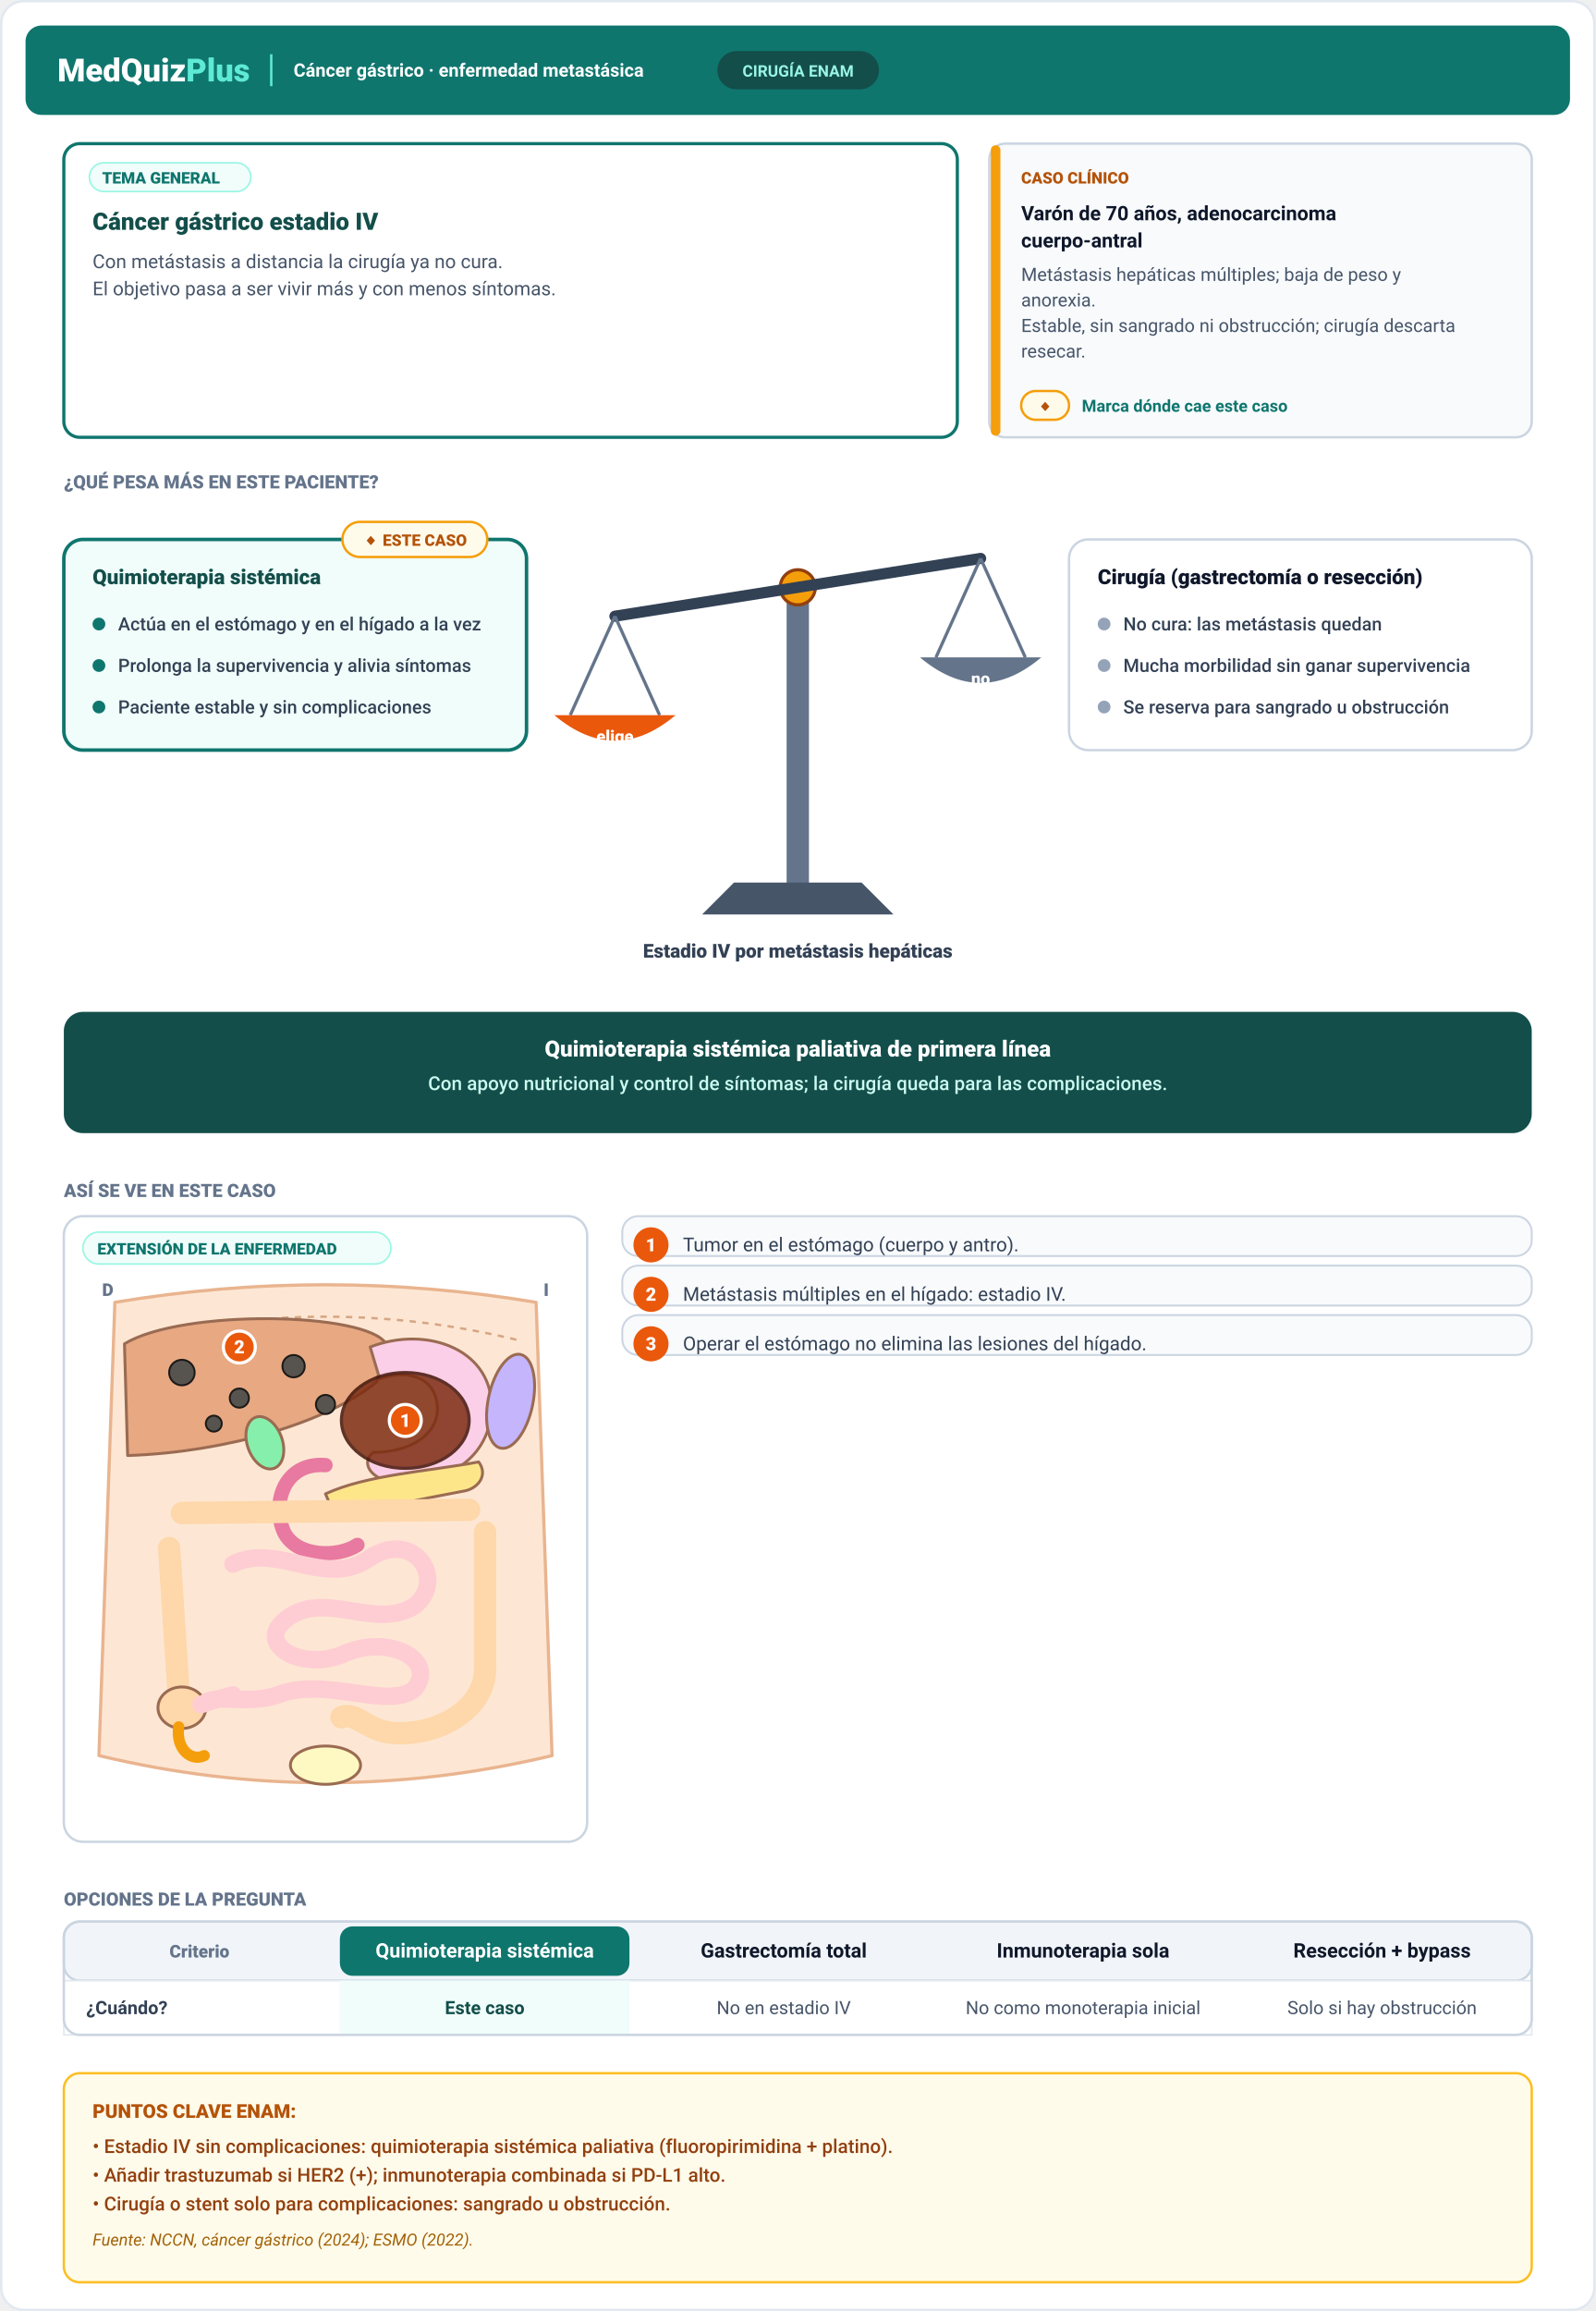
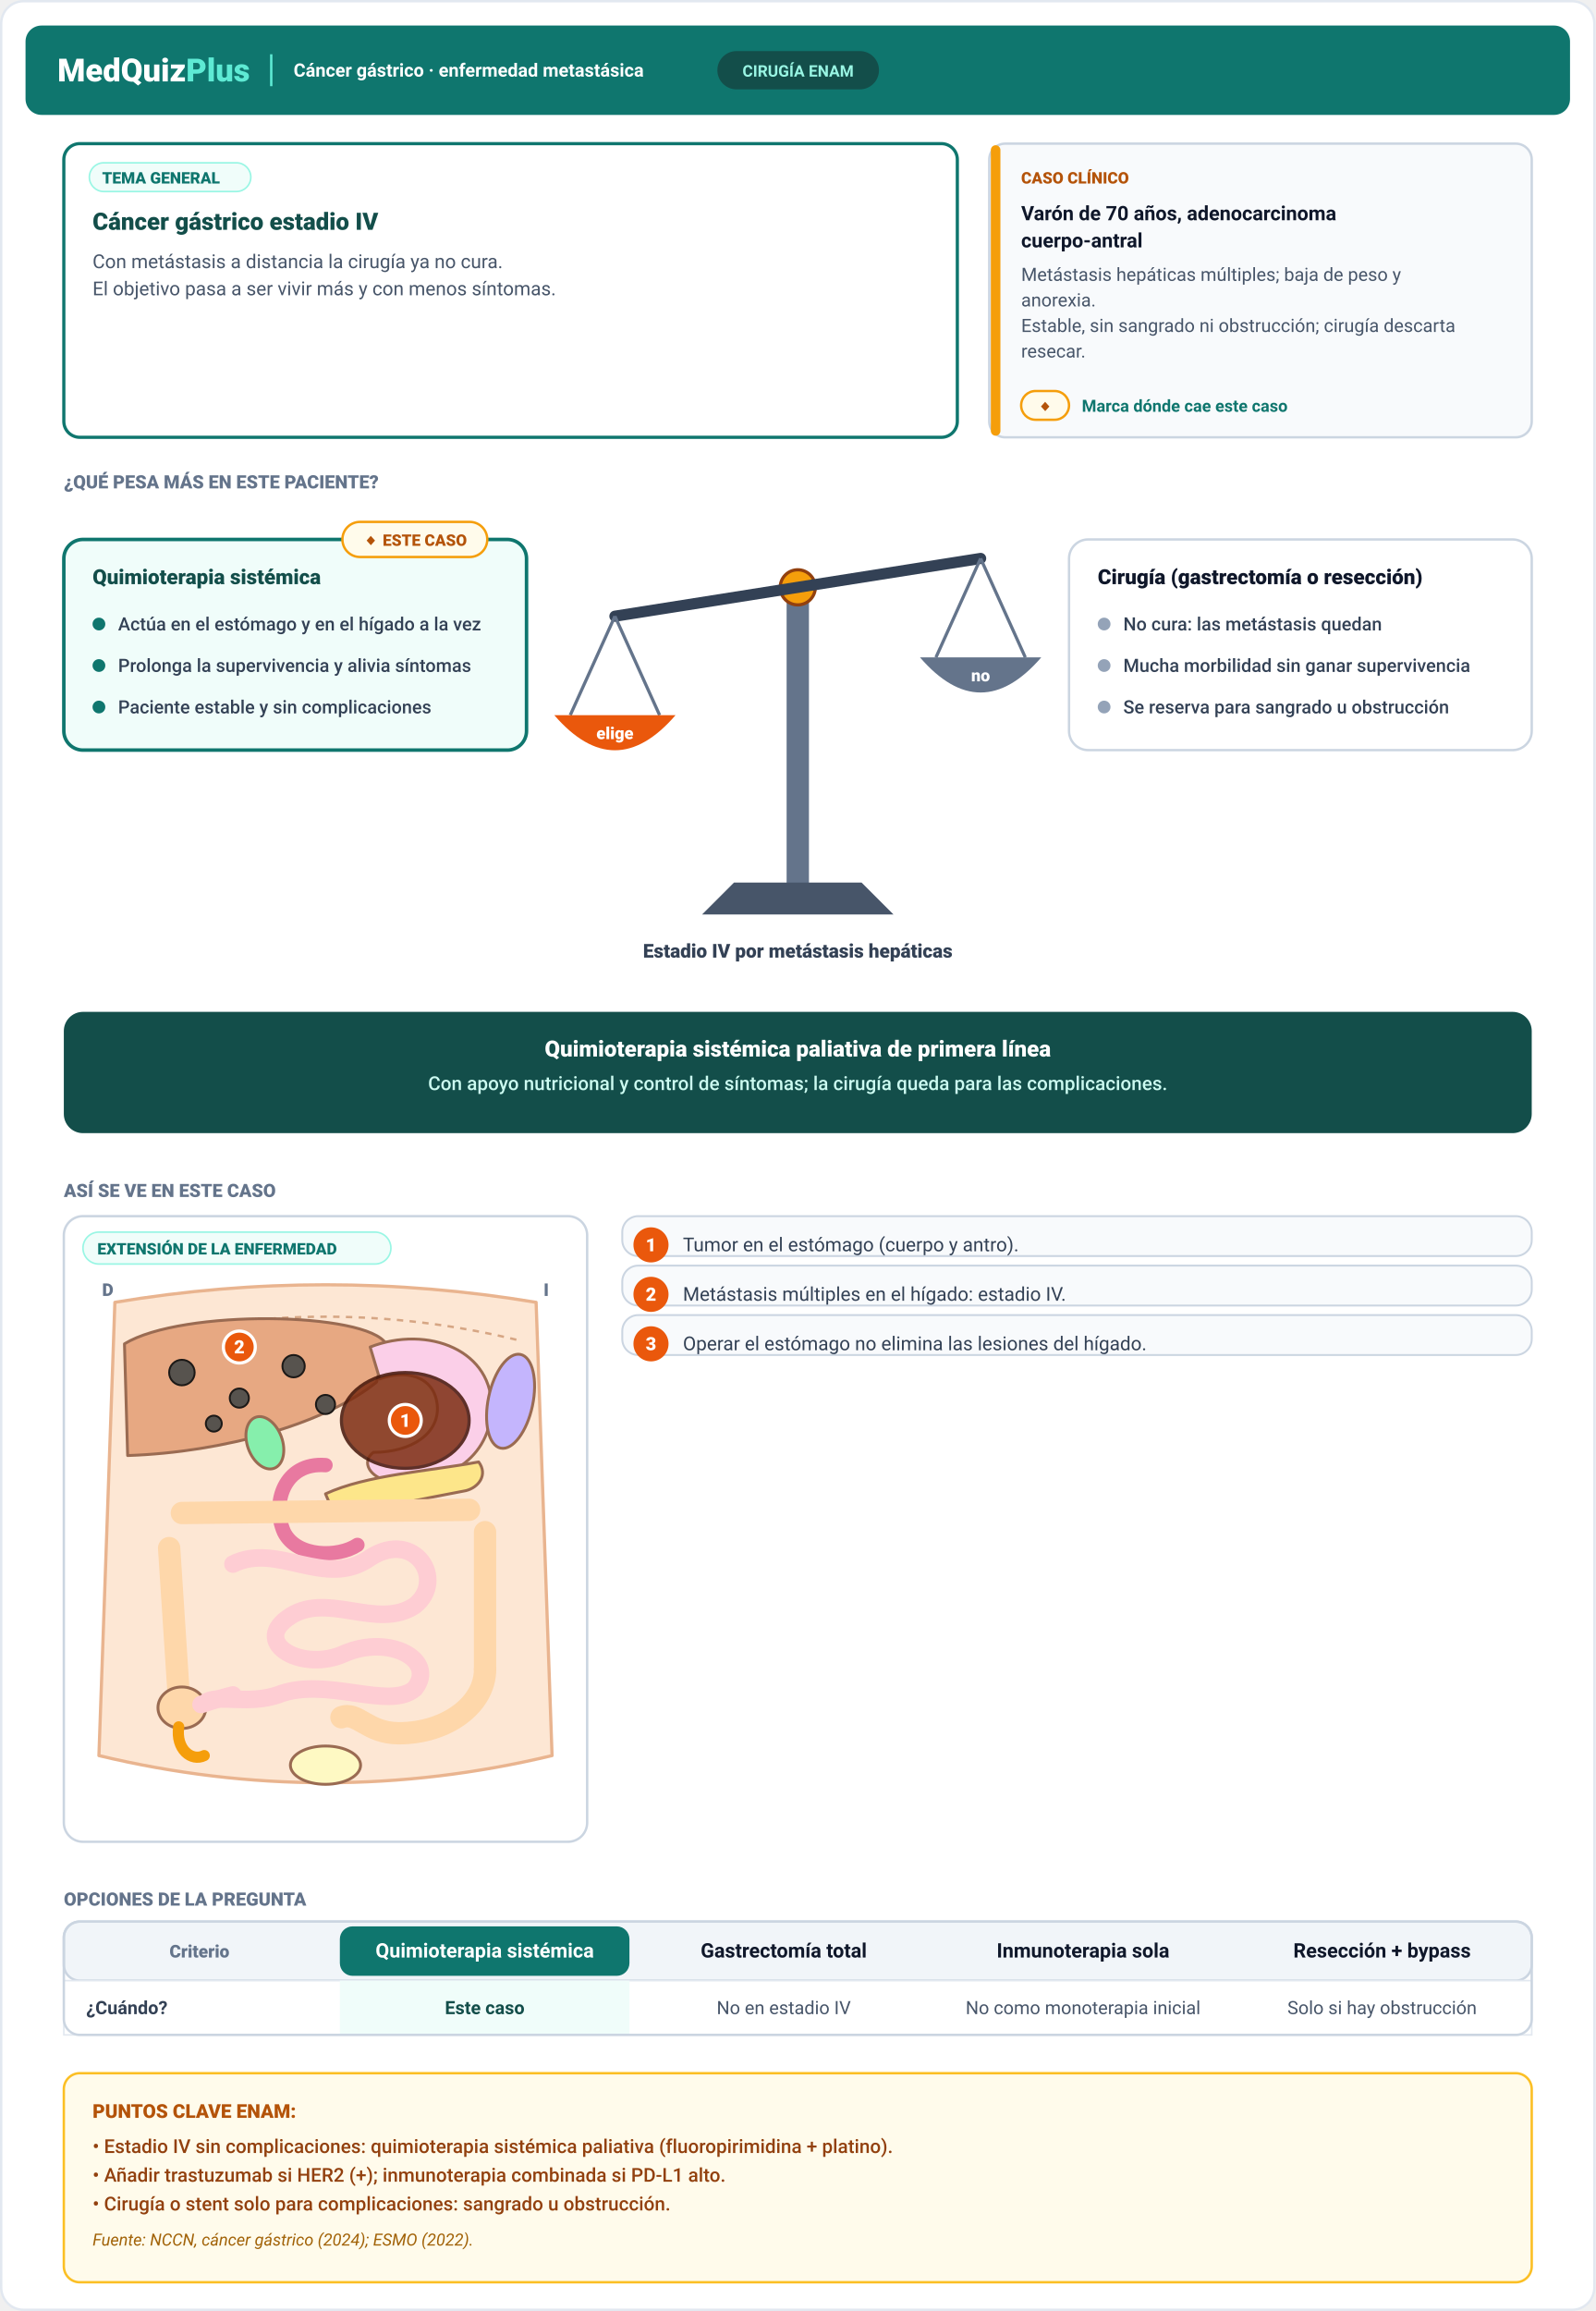
<svg xmlns="http://www.w3.org/2000/svg" width="1000" height="1448" viewBox="0 0 1000 1448" font-family="Segoe UI, Roboto, Helvetica, Arial, sans-serif" role="img" aria-label="Cáncer gástrico con metástasis hepáticas: quimioterapia sistémica">
  <rect x="0.75" y="0.75" width="998.5" height="1446.5" rx="14" fill="#ffffff" stroke="#e2e8f0" stroke-width="1.5" />
  <rect x="16.0" y="16.0" width="968.0" height="56.0" rx="10" fill="#0f766e" stroke="none" stroke-width="1.5" />
  <text x="36" y="51.0" font-size="20" font-weight="800" fill="#ffffff">MedQuiz<tspan fill="#5eead4">Plus</tspan>
  </text>
  <line x1="170.0" y1="34.0" x2="170.0" y2="54.0" stroke="#5eead4" stroke-width="1.5" />
  <text x="184.0" y="48.0" font-size="11.5" font-weight="700" font-style="normal" fill="#ffffff" text-anchor="start" data-max="542">
    <tspan x="184.0" dy="0">Cáncer gástrico · enfermedad metastásica</tspan>
  </text>
  <rect x="449.6" y="32.0" width="101.3" height="24.0" rx="12" fill="#134e4a" stroke="none" stroke-width="1.5" />
  <text x="500.2" y="48.0" font-size="10" font-weight="700" font-style="normal" fill="#99f6e4" text-anchor="middle" data-max="85">
    <tspan x="500.2" dy="0">CIRUGÍA ENAM</tspan>
  </text>
  <rect x="40.0" y="90.0" width="560.0" height="184.0" rx="10" fill="#ffffff" stroke="#0f766e" stroke-width="2" />
  <rect x="56.0" y="102.0" width="101.2" height="18.0" rx="9" fill="#f0fdfa" stroke="#99f6e4" stroke-width="1" />
  <text x="64.0" y="115.0" font-size="10" font-weight="800" font-style="normal" fill="#0f766e" text-anchor="start" data-max="0">
    <tspan x="64.0" dy="0">TEMA GENERAL</tspan>
  </text>
  <text x="58.0" y="144.0" font-size="15" font-weight="800" font-style="normal" fill="#134e4a" text-anchor="start" data-max="524">
    <tspan x="58.0" dy="0">Cáncer gástrico estadio IV</tspan>
  </text>
  <text x="58.0" y="168.0" font-size="12" font-weight="400" font-style="normal" fill="#475569" text-anchor="start" data-max="524">
    <tspan x="58.0" dy="0">Con metástasis a distancia la cirugía ya no cura.</tspan>
    <tspan x="58.0" dy="17">El objetivo pasa a ser vivir más y con menos síntomas.</tspan>
  </text>
  <rect x="620.0" y="90.0" width="340.0" height="184.0" rx="10" fill="#f8fafc" stroke="#cbd5e1" stroke-width="1.5" />
  <rect x="621.0" y="91.0" width="6.0" height="182.0" rx="3" fill="#f59e0b" stroke="none" stroke-width="1.5" />
  <text x="640.0" y="115.0" font-size="10" font-weight="800" font-style="normal" fill="#b45309" text-anchor="start" data-max="0">
    <tspan x="640.0" dy="0">CASO CLÍNICO</tspan>
  </text>
  <text x="640.0" y="138.0" font-size="12.5" font-weight="700" font-style="normal" fill="#0f172a" text-anchor="start" data-max="304">
    <tspan x="640.0" dy="0">Varón de 70 años, adenocarcinoma</tspan>
    <tspan x="640.0" dy="17">cuerpo-antral</tspan>
  </text>
  <text x="640.0" y="176.0" font-size="11.5" font-weight="400" font-style="normal" fill="#475569" text-anchor="start" data-max="304">
    <tspan x="640.0" dy="0">Metástasis hepáticas múltiples; baja de peso y</tspan>
    <tspan x="640.0" dy="16">anorexia.</tspan>
    <tspan x="640.0" dy="16">Estable, sin sangrado ni obstrucción; cirugía descarta</tspan>
    <tspan x="640.0" dy="16">resecar.</tspan>
  </text>
  <rect x="640.0" y="245.0" width="30.0" height="18.0" rx="9" fill="#fffbeb" stroke="#f59e0b" stroke-width="1.5" />
  <text x="655.0" y="258.0" font-size="10" font-weight="800" font-style="normal" fill="#b45309" text-anchor="middle" data-max="0">
    <tspan x="655.0" dy="0">◆</tspan>
  </text>
  <text x="678.0" y="258.0" font-size="10.5" font-weight="700" font-style="normal" fill="#0f766e" text-anchor="start" data-max="260">
    <tspan x="678.0" dy="0">Marca dónde cae este caso</tspan>
  </text>
  <text x="40.0" y="306.0" font-size="11.5" font-weight="800" font-style="normal" fill="#64748b" text-anchor="start" data-max="900">
    <tspan x="40.0" dy="0">¿QUÉ PESA MÁS EN ESTE PACIENTE?</tspan>
  </text>
  <rect x="493.0" y="368.0" width="14" height="190" rx="5" fill="#64748b" />
  <path d="M440.0 573.0 H560.0 L540.0 553.0 H460.0 Z" fill="#475569" />
  <circle cx="500.0" cy="368.0" r="11" fill="#f59e0b" stroke="#92400e" stroke-width="2" />
  <line x1="385.4" y1="386.1" x2="614.6" y2="349.9" stroke="#334155" stroke-width="7" stroke-linecap="round" />
  <line x1="385.4" y1="386.1" x2="357.4" y2="448.1" stroke="#64748b" stroke-width="2" />
  <line x1="385.4" y1="386.1" x2="413.4" y2="448.1" stroke="#64748b" stroke-width="2" />
-   <path d="M347.4 448.1 H423.4 Q385.4 480.1 347.4 448.1 Z" fill="#ea580c" />
-   <text x="385.4" y="465.1" font-size="10.5" font-weight="800" font-style="normal" fill="#ffffff" text-anchor="middle" data-max="66">
+   <path d="M347.4 448.1 H423.4 Q385.4 492.1 347.4 448.1 Z" fill="#ea580c" />
+   <text x="385.4" y="463.1" font-size="10.5" font-weight="800" font-style="normal" fill="#ffffff" text-anchor="middle" data-max="66">
    <tspan x="385.4" dy="0">elige</tspan>
  </text>
  <line x1="614.6" y1="349.9" x2="586.6" y2="411.9" stroke="#64748b" stroke-width="2" />
  <line x1="614.6" y1="349.9" x2="642.6" y2="411.9" stroke="#64748b" stroke-width="2" />
-   <path d="M576.6 411.9 H652.6 Q614.6 443.9 576.6 411.9 Z" fill="#64748b" />
-   <text x="614.6" y="428.9" font-size="10.5" font-weight="800" font-style="normal" fill="#ffffff" text-anchor="middle" data-max="66">
+   <path d="M576.6 411.9 H652.6 Q614.6 455.9 576.6 411.9 Z" fill="#64748b" />
+   <text x="614.6" y="426.9" font-size="10.5" font-weight="800" font-style="normal" fill="#ffffff" text-anchor="middle" data-max="66">
    <tspan x="614.6" dy="0">no</tspan>
  </text>
  <text x="500.0" y="600.0" font-size="12" font-weight="800" font-style="normal" fill="#334155" text-anchor="middle" data-max="300">
    <tspan x="500.0" dy="0">Estadio IV por metástasis hepáticas</tspan>
  </text>
  <rect x="40.0" y="338.0" width="290.0" height="132.0" rx="12" fill="#f0fdfa" stroke="#0f766e" stroke-width="2.2" />
  <text x="58.0" y="366.0" font-size="13" font-weight="800" font-style="normal" fill="#134e4a" text-anchor="start" data-max="254">
    <tspan x="58.0" dy="0">Quimioterapia sistémica</tspan>
  </text>
  <circle cx="62.0" cy="391.0" r="4" fill="#0f766e" stroke="none" stroke-width="0" />
  <text x="74.0" y="395.0" font-size="11.5" font-weight="500" font-style="normal" fill="#334155" text-anchor="start" data-max="246">
    <tspan x="74.0" dy="0">Actúa en el estómago y en el hígado a la vez</tspan>
  </text>
  <circle cx="62.0" cy="417.0" r="4" fill="#0f766e" stroke="none" stroke-width="0" />
  <text x="74.0" y="421.0" font-size="11.5" font-weight="500" font-style="normal" fill="#334155" text-anchor="start" data-max="246">
    <tspan x="74.0" dy="0">Prolonga la supervivencia y alivia síntomas</tspan>
  </text>
  <circle cx="62.0" cy="443.0" r="4" fill="#0f766e" stroke="none" stroke-width="0" />
  <text x="74.0" y="447.0" font-size="11.5" font-weight="500" font-style="normal" fill="#334155" text-anchor="start" data-max="246">
    <tspan x="74.0" dy="0">Paciente estable y sin complicaciones</tspan>
  </text>
  <rect x="214.6" y="327.0" width="90.8" height="22.0" rx="11" fill="#fffbeb" stroke="#f59e0b" stroke-width="1.5" />
  <text x="260.0" y="342.0" font-size="10" font-weight="800" font-style="normal" fill="#b45309" text-anchor="middle" data-max="0">
    <tspan x="260.0" dy="0">◆ ESTE CASO</tspan>
  </text>
  <rect x="670.0" y="338.0" width="290.0" height="132.0" rx="12" fill="#ffffff" stroke="#cbd5e1" stroke-width="1.5" />
  <text x="688.0" y="366.0" font-size="13" font-weight="800" font-style="normal" fill="#0f172a" text-anchor="start" data-max="254">
    <tspan x="688.0" dy="0">Cirugía (gastrectomía o resección)</tspan>
  </text>
  <circle cx="692.0" cy="391.0" r="4" fill="#94a3b8" stroke="none" stroke-width="0" />
  <text x="704.0" y="395.0" font-size="11.5" font-weight="500" font-style="normal" fill="#334155" text-anchor="start" data-max="246">
    <tspan x="704.0" dy="0">No cura: las metástasis quedan</tspan>
  </text>
  <circle cx="692.0" cy="417.0" r="4" fill="#94a3b8" stroke="none" stroke-width="0" />
  <text x="704.0" y="421.0" font-size="11.5" font-weight="500" font-style="normal" fill="#334155" text-anchor="start" data-max="246">
    <tspan x="704.0" dy="0">Mucha morbilidad sin ganar supervivencia</tspan>
  </text>
  <circle cx="692.0" cy="443.0" r="4" fill="#94a3b8" stroke="none" stroke-width="0" />
  <text x="704.0" y="447.0" font-size="11.5" font-weight="500" font-style="normal" fill="#334155" text-anchor="start" data-max="246">
    <tspan x="704.0" dy="0">Se reserva para sangrado u obstrucción</tspan>
  </text>
  <rect x="40.0" y="634.0" width="920.0" height="76.0" rx="12" fill="#134e4a" stroke="none" stroke-width="1.5" />
  <text x="500.0" y="662.0" font-size="14" font-weight="800" font-style="normal" fill="#ffffff" text-anchor="middle" data-max="860">
    <tspan x="500.0" dy="0">Quimioterapia sistémica paliativa de primera línea</tspan>
  </text>
  <text x="500.0" y="683.0" font-size="12" font-weight="500" font-style="normal" fill="#ccfbf1" text-anchor="middle" data-max="860">
    <tspan x="500.0" dy="0">Con apoyo nutricional y control de síntomas; la cirugía queda para las complicaciones.</tspan>
  </text>
  <text x="40.0" y="750.0" font-size="11.5" font-weight="800" font-style="normal" fill="#64748b" text-anchor="start" data-max="900">
    <tspan x="40.0" dy="0">ASÍ SE VE EN ESTE CASO</tspan>
  </text>
  <rect x="40.0" y="762.0" width="328.0" height="392.0" rx="12" fill="#ffffff" stroke="#cbd5e1" stroke-width="1.5" />
  <rect x="52.0" y="772.0" width="193.0" height="20.0" rx="10" fill="#f0fdfa" stroke="#99f6e4" stroke-width="1" />
  <text x="61.0" y="786.0" font-size="10" font-weight="800" font-style="normal" fill="#0f766e" text-anchor="start" data-max="286">
    <tspan x="61.0" dy="0">EXTENSIÓN DE LA ENFERMEDAD</tspan>
  </text>
  <g transform="translate(54.0,800.0) scale(1.0)">
    <path d="M18 16 Q150 -6 282 16 L292 300 Q150 334 8 300 Z" fill="#fde7d4" stroke="#e9b48f" stroke-width="2" stroke-linejoin="round" />
    <path d="M28 40 Q150 10 272 40" fill="none" stroke="#d6a684" stroke-width="1.5" stroke-dasharray="4 4" />
    <path d="M24 42 C60 20 176 22 188 42 L182 66 C150 92 86 110 26 112 Z" fill="#e7a882" stroke="#9a6b52" stroke-width="1.8" stroke-linejoin="round" />
    <ellipse cx="112" cy="104" rx="11" ry="17" fill="#86efac" stroke="#9a6b52" stroke-width="1.8" transform="rotate(-20 112 104)" />
    <path d="M178 44 C214 30 256 46 254 84 C252 116 222 132 190 128 C178 126 172 116 180 110 C204 110 222 98 220 80 C218 62 200 58 184 64 Z" fill="#fbcfe8" stroke="#9a6b52" stroke-width="1.8" stroke-linejoin="round" />
    <ellipse cx="266" cy="78" rx="14" ry="30" fill="#c4b5fd" stroke="#9a6b52" stroke-width="1.8" transform="rotate(12 266 78)" />
    <path d="M150 118 C124 116 116 142 124 160 C132 176 158 176 170 168" fill="none" stroke="#e879a0" stroke-width="9" stroke-linejoin="round" stroke-linecap="round" />
    <path d="M150 136 C176 124 214 122 246 116 C252 124 246 132 238 134 C206 140 178 146 156 150 Z" fill="#fde68a" stroke="#9a6b52" stroke-width="1.8" stroke-linejoin="round" />
    <path d="M58 262 L52 170" fill="none" stroke="#fed7aa" stroke-width="14" stroke-linejoin="round" stroke-linecap="round" />
    <path d="M60 148 L240 146" fill="none" stroke="#fed7aa" stroke-width="14" stroke-linejoin="round" stroke-linecap="round" />
    <path d="M250 160 L250 246" fill="none" stroke="#fed7aa" stroke-width="14" stroke-linejoin="round" stroke-linecap="round" />
    <path d="M250 246 C250 268 226 286 196 286 C176 286 170 272 160 276" fill="none" stroke="#fed7aa" stroke-width="14" stroke-linejoin="round" stroke-linecap="round" />
    <ellipse cx="60" cy="270" rx="15" ry="13" fill="#fed7aa" stroke="#9a6b52" stroke-width="1.8" />
    <path d="M58 282 C56 296 66 304 74 300" fill="none" stroke="#f59e0b" stroke-width="7" stroke-linejoin="round" stroke-linecap="round" />
    <path d="M92 180 C120 166 150 196 178 176 C206 158 226 190 206 206 C182 222 150 196 126 214 C104 230 136 248 162 236 C190 224 220 240 206 258 C190 272 150 250 120 262 C102 268 84 262 76 266" fill="none" stroke="#fecdd3" stroke-width="11" stroke-linejoin="round" stroke-linecap="round" />
    <path d="M92 262 C84 264 78 266 72 268" fill="none" stroke="#fecdd3" stroke-width="11" stroke-linejoin="round" stroke-linecap="round" />
    <ellipse cx="150" cy="306" rx="22" ry="12" fill="#fef9c3" stroke="#9a6b52" stroke-width="1.8" />
    <ellipse cx="200" cy="90" rx="40" ry="30" fill="#7c2d12" stroke="#431407" stroke-width="2" opacity="0.85" />
    <circle cx="60" cy="60" r="8" fill="#57534e" stroke="#1c1917" stroke-width="1.2" />
    <circle cx="96" cy="76" r="6" fill="#57534e" stroke="#1c1917" stroke-width="1.2" />
    <circle cx="130" cy="56" r="7" fill="#57534e" stroke="#1c1917" stroke-width="1.2" />
    <circle cx="80" cy="92" r="5" fill="#57534e" stroke="#1c1917" stroke-width="1.2" />
    <circle cx="150" cy="80" r="6" fill="#57534e" stroke="#1c1917" stroke-width="1.2" />
    <circle cx="200" cy="90" r="10" fill="#ea580c" stroke="#ffffff" stroke-width="2" />
    <text x="200" y="94" font-size="11.5" font-weight="800" fill="#ffffff" text-anchor="middle" data-max="0">1</text>
    <circle cx="96" cy="44" r="10" fill="#ea580c" stroke="#ffffff" stroke-width="2" />
    <text x="96" y="48" font-size="11.5" font-weight="800" fill="#ffffff" text-anchor="middle" data-max="0">2</text>
    <text x="10" y="12" font-size="11" font-weight="800" fill="#64748b" text-anchor="start" data-max="0">D</text>
    <text x="290" y="12" font-size="11" font-weight="800" fill="#64748b" text-anchor="end" data-max="0">I</text>
  </g>
  <rect x="390.0" y="762.0" width="570.0" height="25.0" rx="10" fill="#f8fafc" stroke="#cbd5e1" stroke-width="1.2" />
  <circle cx="408.0" cy="780.0" r="11" fill="#ea580c" stroke="none" stroke-width="0" />
  <text x="408.0" y="784.0" font-size="11.5" font-weight="800" font-style="normal" fill="#ffffff" text-anchor="middle" data-max="0">
    <tspan x="408.0" dy="0">1</tspan>
  </text>
  <text x="428.0" y="784.0" font-size="12" font-weight="400" font-style="normal" fill="#334155" text-anchor="start" data-max="526">
    <tspan x="428.0" dy="0">Tumor en el estómago (cuerpo y antro).</tspan>
  </text>
  <rect x="390.0" y="793.0" width="570.0" height="25.0" rx="10" fill="#f8fafc" stroke="#cbd5e1" stroke-width="1.2" />
  <circle cx="408.0" cy="811.0" r="11" fill="#ea580c" stroke="none" stroke-width="0" />
  <text x="408.0" y="815.0" font-size="11.5" font-weight="800" font-style="normal" fill="#ffffff" text-anchor="middle" data-max="0">
    <tspan x="408.0" dy="0">2</tspan>
  </text>
  <text x="428.0" y="815.0" font-size="12" font-weight="400" font-style="normal" fill="#334155" text-anchor="start" data-max="526">
    <tspan x="428.0" dy="0">Metástasis múltiples en el hígado: estadio IV.</tspan>
  </text>
  <rect x="390.0" y="824.0" width="570.0" height="25.0" rx="10" fill="#f8fafc" stroke="#cbd5e1" stroke-width="1.2" />
  <circle cx="408.0" cy="842.0" r="11" fill="#ea580c" stroke="none" stroke-width="0" />
  <text x="408.0" y="846.0" font-size="11.5" font-weight="800" font-style="normal" fill="#ffffff" text-anchor="middle" data-max="0">
    <tspan x="408.0" dy="0">3</tspan>
  </text>
  <text x="428.0" y="846.0" font-size="12" font-weight="400" font-style="normal" fill="#334155" text-anchor="start" data-max="526">
    <tspan x="428.0" dy="0">Operar el estómago no elimina las lesiones del hígado.</tspan>
  </text>
  <text x="40.0" y="1194.0" font-size="11.5" font-weight="800" font-style="normal" fill="#64748b" text-anchor="start" data-max="900">
    <tspan x="40.0" dy="0">OPCIONES DE LA PREGUNTA</tspan>
  </text>
  <rect x="40.0" y="1204.0" width="920.0" height="37.0" rx="10" fill="#f1f5f9" stroke="#cbd5e1" stroke-width="1.5" />
  <text x="125.0" y="1226.5" font-size="11" font-weight="800" font-style="normal" fill="#64748b" text-anchor="middle" data-max="154">
    <tspan x="125.0" dy="0">Criterio</tspan>
  </text>
  <rect x="213.0" y="1207.0" width="181.5" height="31.0" rx="8" fill="#0f766e" stroke="none" stroke-width="1.5" />
  <text x="303.8" y="1226.5" font-size="12.5" font-weight="700" font-style="normal" fill="#ffffff" text-anchor="middle" data-max="168">
    <tspan x="303.8" dy="0">Quimioterapia sistémica</tspan>
  </text>
  <text x="491.2" y="1226.5" font-size="12.5" font-weight="700" font-style="normal" fill="#0f172a" text-anchor="middle" data-max="168">
    <tspan x="491.2" dy="0">Gastrectomía total</tspan>
  </text>
  <text x="678.8" y="1226.5" font-size="12.5" font-weight="700" font-style="normal" fill="#0f172a" text-anchor="middle" data-max="168">
    <tspan x="678.8" dy="0">Inmunoterapia sola</tspan>
  </text>
  <text x="866.2" y="1226.5" font-size="12.5" font-weight="700" font-style="normal" fill="#0f172a" text-anchor="middle" data-max="168">
    <tspan x="866.2" dy="0">Resección + bypass</tspan>
  </text>
  <rect x="40.0" y="1241.0" width="920.0" height="34.0" rx="0" fill="#ffffff" stroke="#e2e8f0" stroke-width="1" />
  <rect x="213.0" y="1241.0" width="181.5" height="34.0" rx="0" fill="#f0fdfa" stroke="none" stroke-width="1.5" />
  <text x="54.0" y="1262.0" font-size="11.5" font-weight="700" font-style="normal" fill="#334155" text-anchor="start" data-max="146">
    <tspan x="54.0" dy="0">¿Cuándo?</tspan>
  </text>
  <text x="303.8" y="1262.0" font-size="11.5" font-weight="600" font-style="normal" fill="#134e4a" text-anchor="middle" data-max="166">
    <tspan x="303.8" dy="0">Este caso</tspan>
  </text>
  <text x="491.2" y="1262.0" font-size="11.5" font-weight="400" font-style="normal" fill="#475569" text-anchor="middle" data-max="166">
    <tspan x="491.2" dy="0">No en estadio IV</tspan>
  </text>
  <text x="678.8" y="1262.0" font-size="11.5" font-weight="400" font-style="normal" fill="#475569" text-anchor="middle" data-max="166">
    <tspan x="678.8" dy="0">No como monoterapia inicial</tspan>
  </text>
  <text x="866.2" y="1262.0" font-size="11.5" font-weight="400" font-style="normal" fill="#475569" text-anchor="middle" data-max="166">
    <tspan x="866.2" dy="0">Solo si hay obstrucción</tspan>
  </text>
  <rect x="40.0" y="1204.0" width="920.0" height="71.0" rx="10" fill="none" stroke="#cbd5e1" stroke-width="1.5" />
  <rect x="40.0" y="1299.0" width="920.0" height="131.0" rx="10" fill="#fffbeb" stroke="#fbbf24" stroke-width="1.5" />
  <text x="58.0" y="1327.0" font-size="12" font-weight="800" font-style="normal" fill="#b45309" text-anchor="start" data-max="884">
    <tspan x="58.0" dy="0">PUNTOS CLAVE ENAM:</tspan>
  </text>
  <text x="58.0" y="1349.0" font-size="12" font-weight="500" font-style="normal" fill="#92400e" text-anchor="start" data-max="884">
    <tspan x="58.0" dy="0">• Estadio IV sin complicaciones: quimioterapia sistémica paliativa (fluoropirimidina + platino).</tspan>
    <tspan x="58.0" dy="18">• Añadir trastuzumab si HER2 (+); inmunoterapia combinada si PD-L1 alto.</tspan>
    <tspan x="58.0" dy="18">• Cirugía o stent solo para complicaciones: sangrado u obstrucción.</tspan>
  </text>
  <text x="58.0" y="1407.0" font-size="10.5" font-weight="400" font-style="italic" fill="#a16207" text-anchor="start" data-max="884">
    <tspan x="58.0" dy="0">Fuente: NCCN, cáncer gástrico (2024); ESMO (2022).</tspan>
  </text>
</svg>
